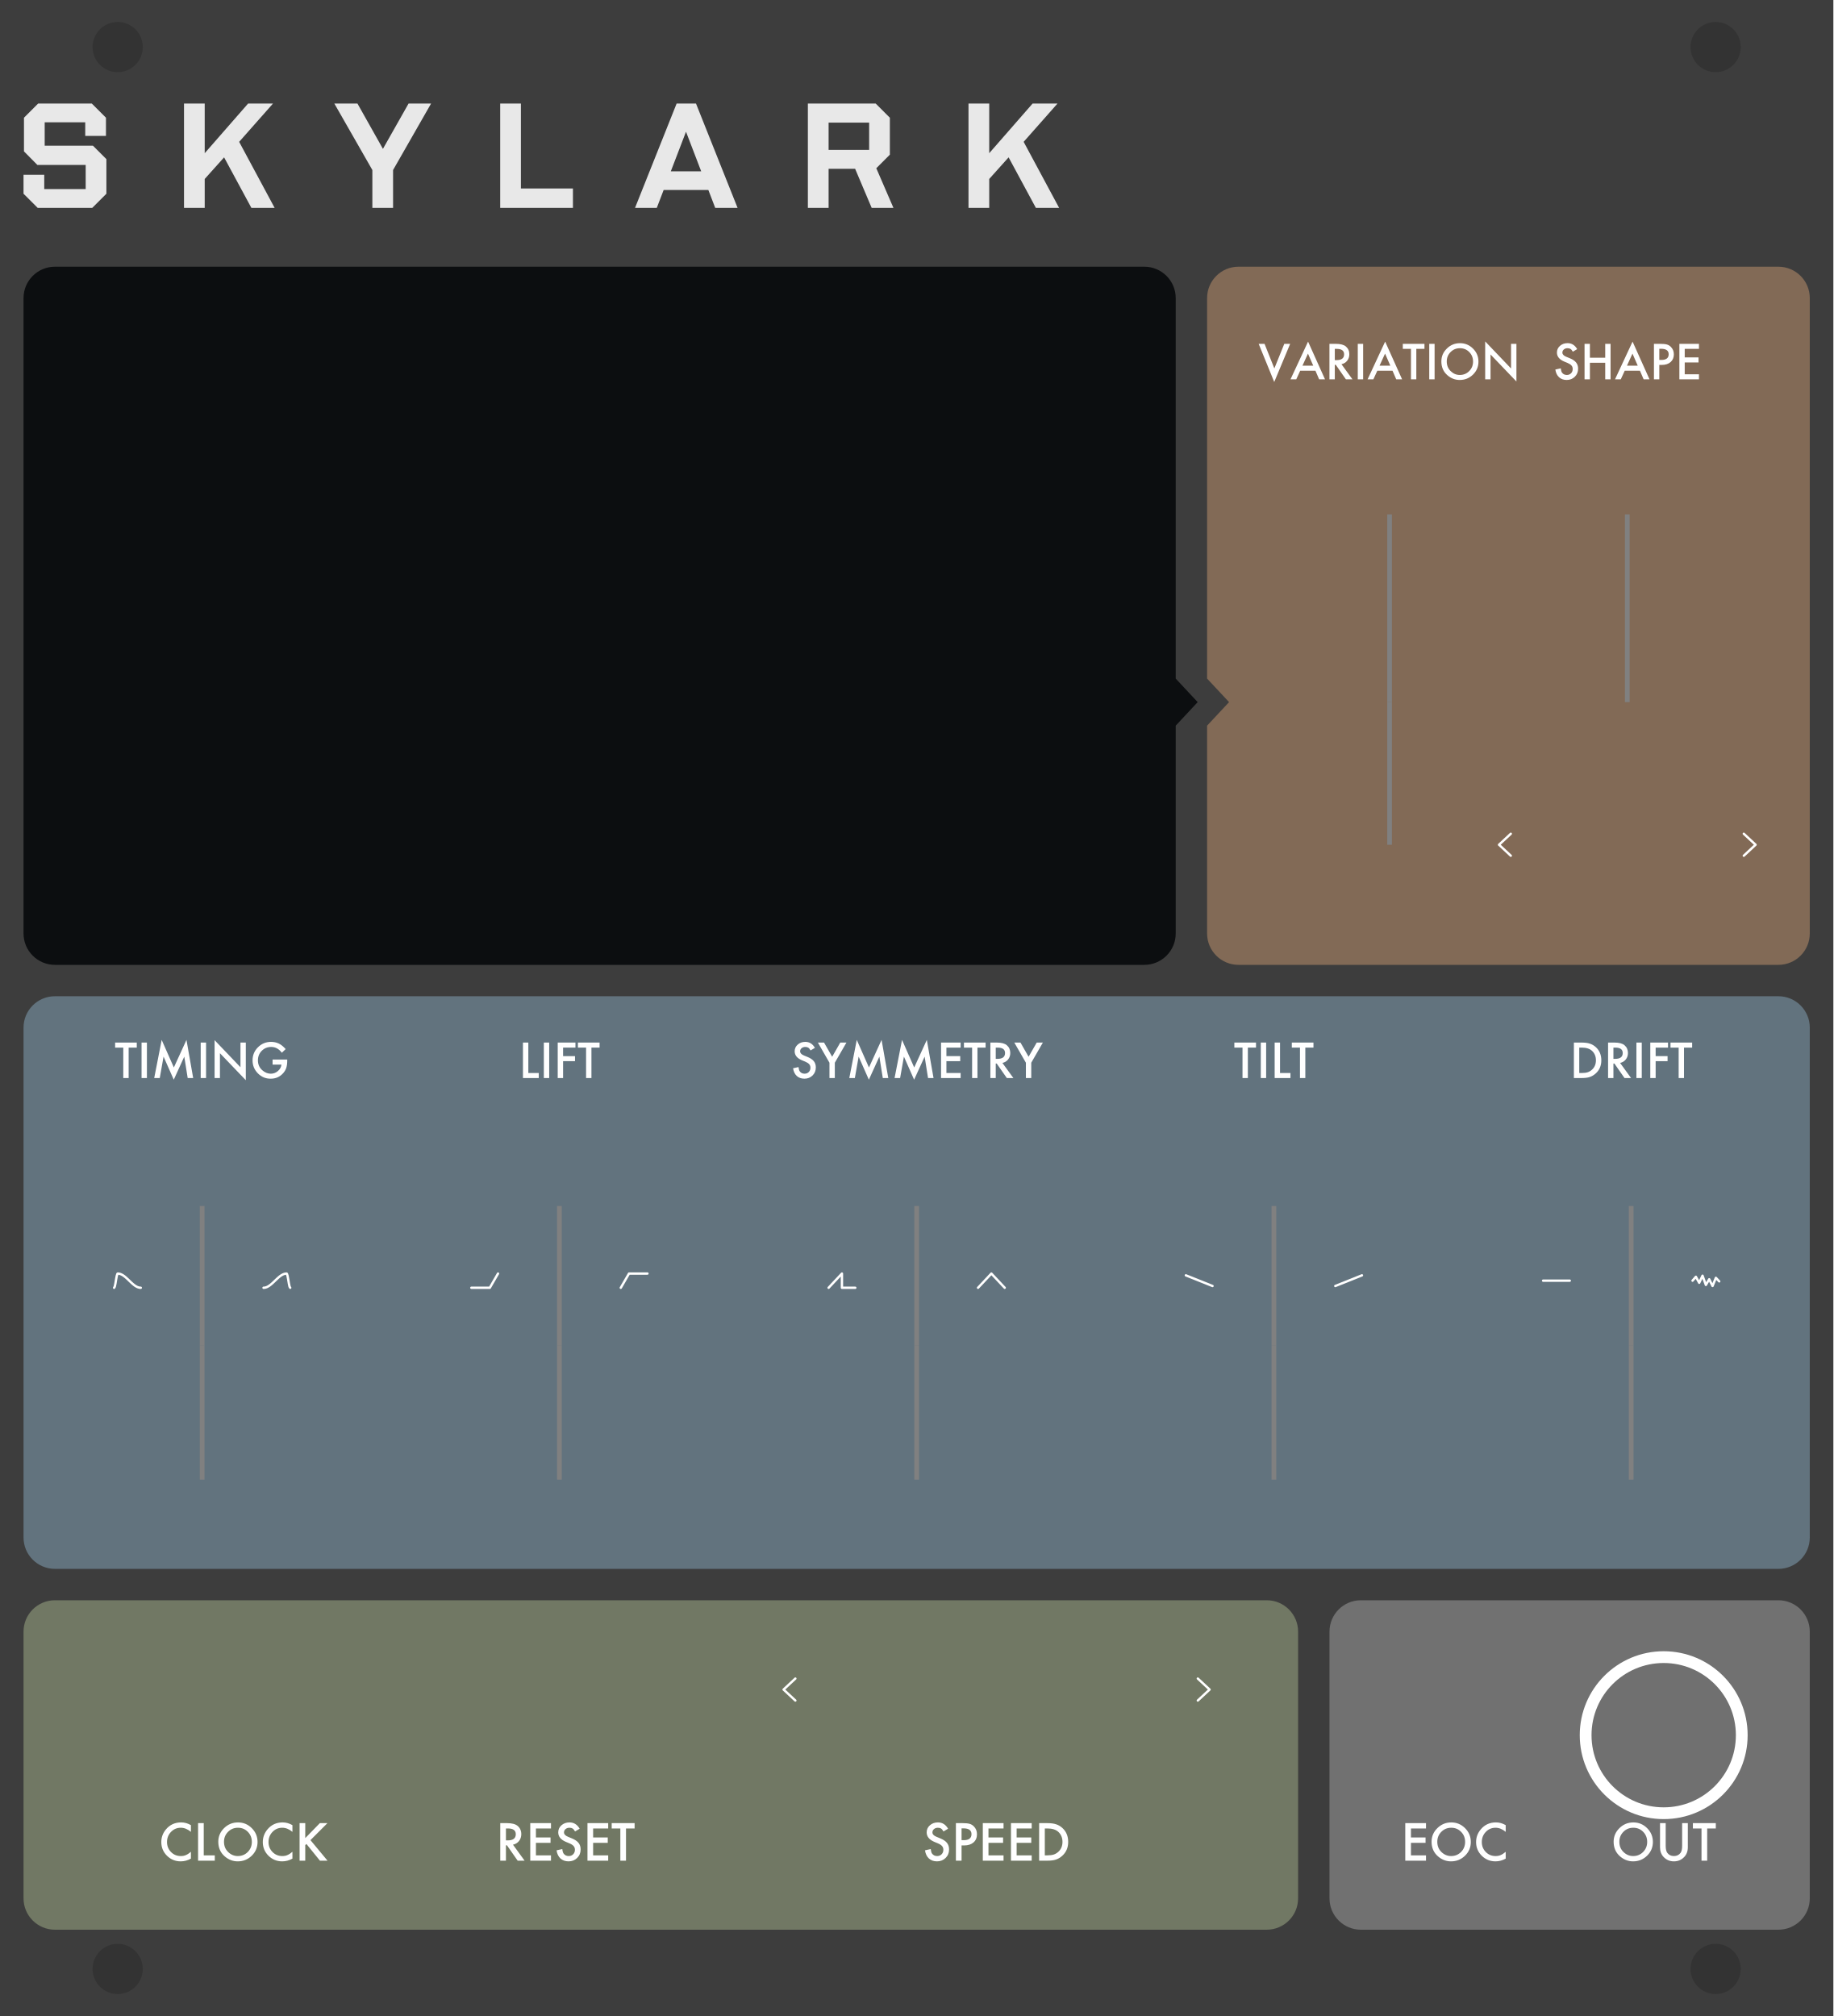
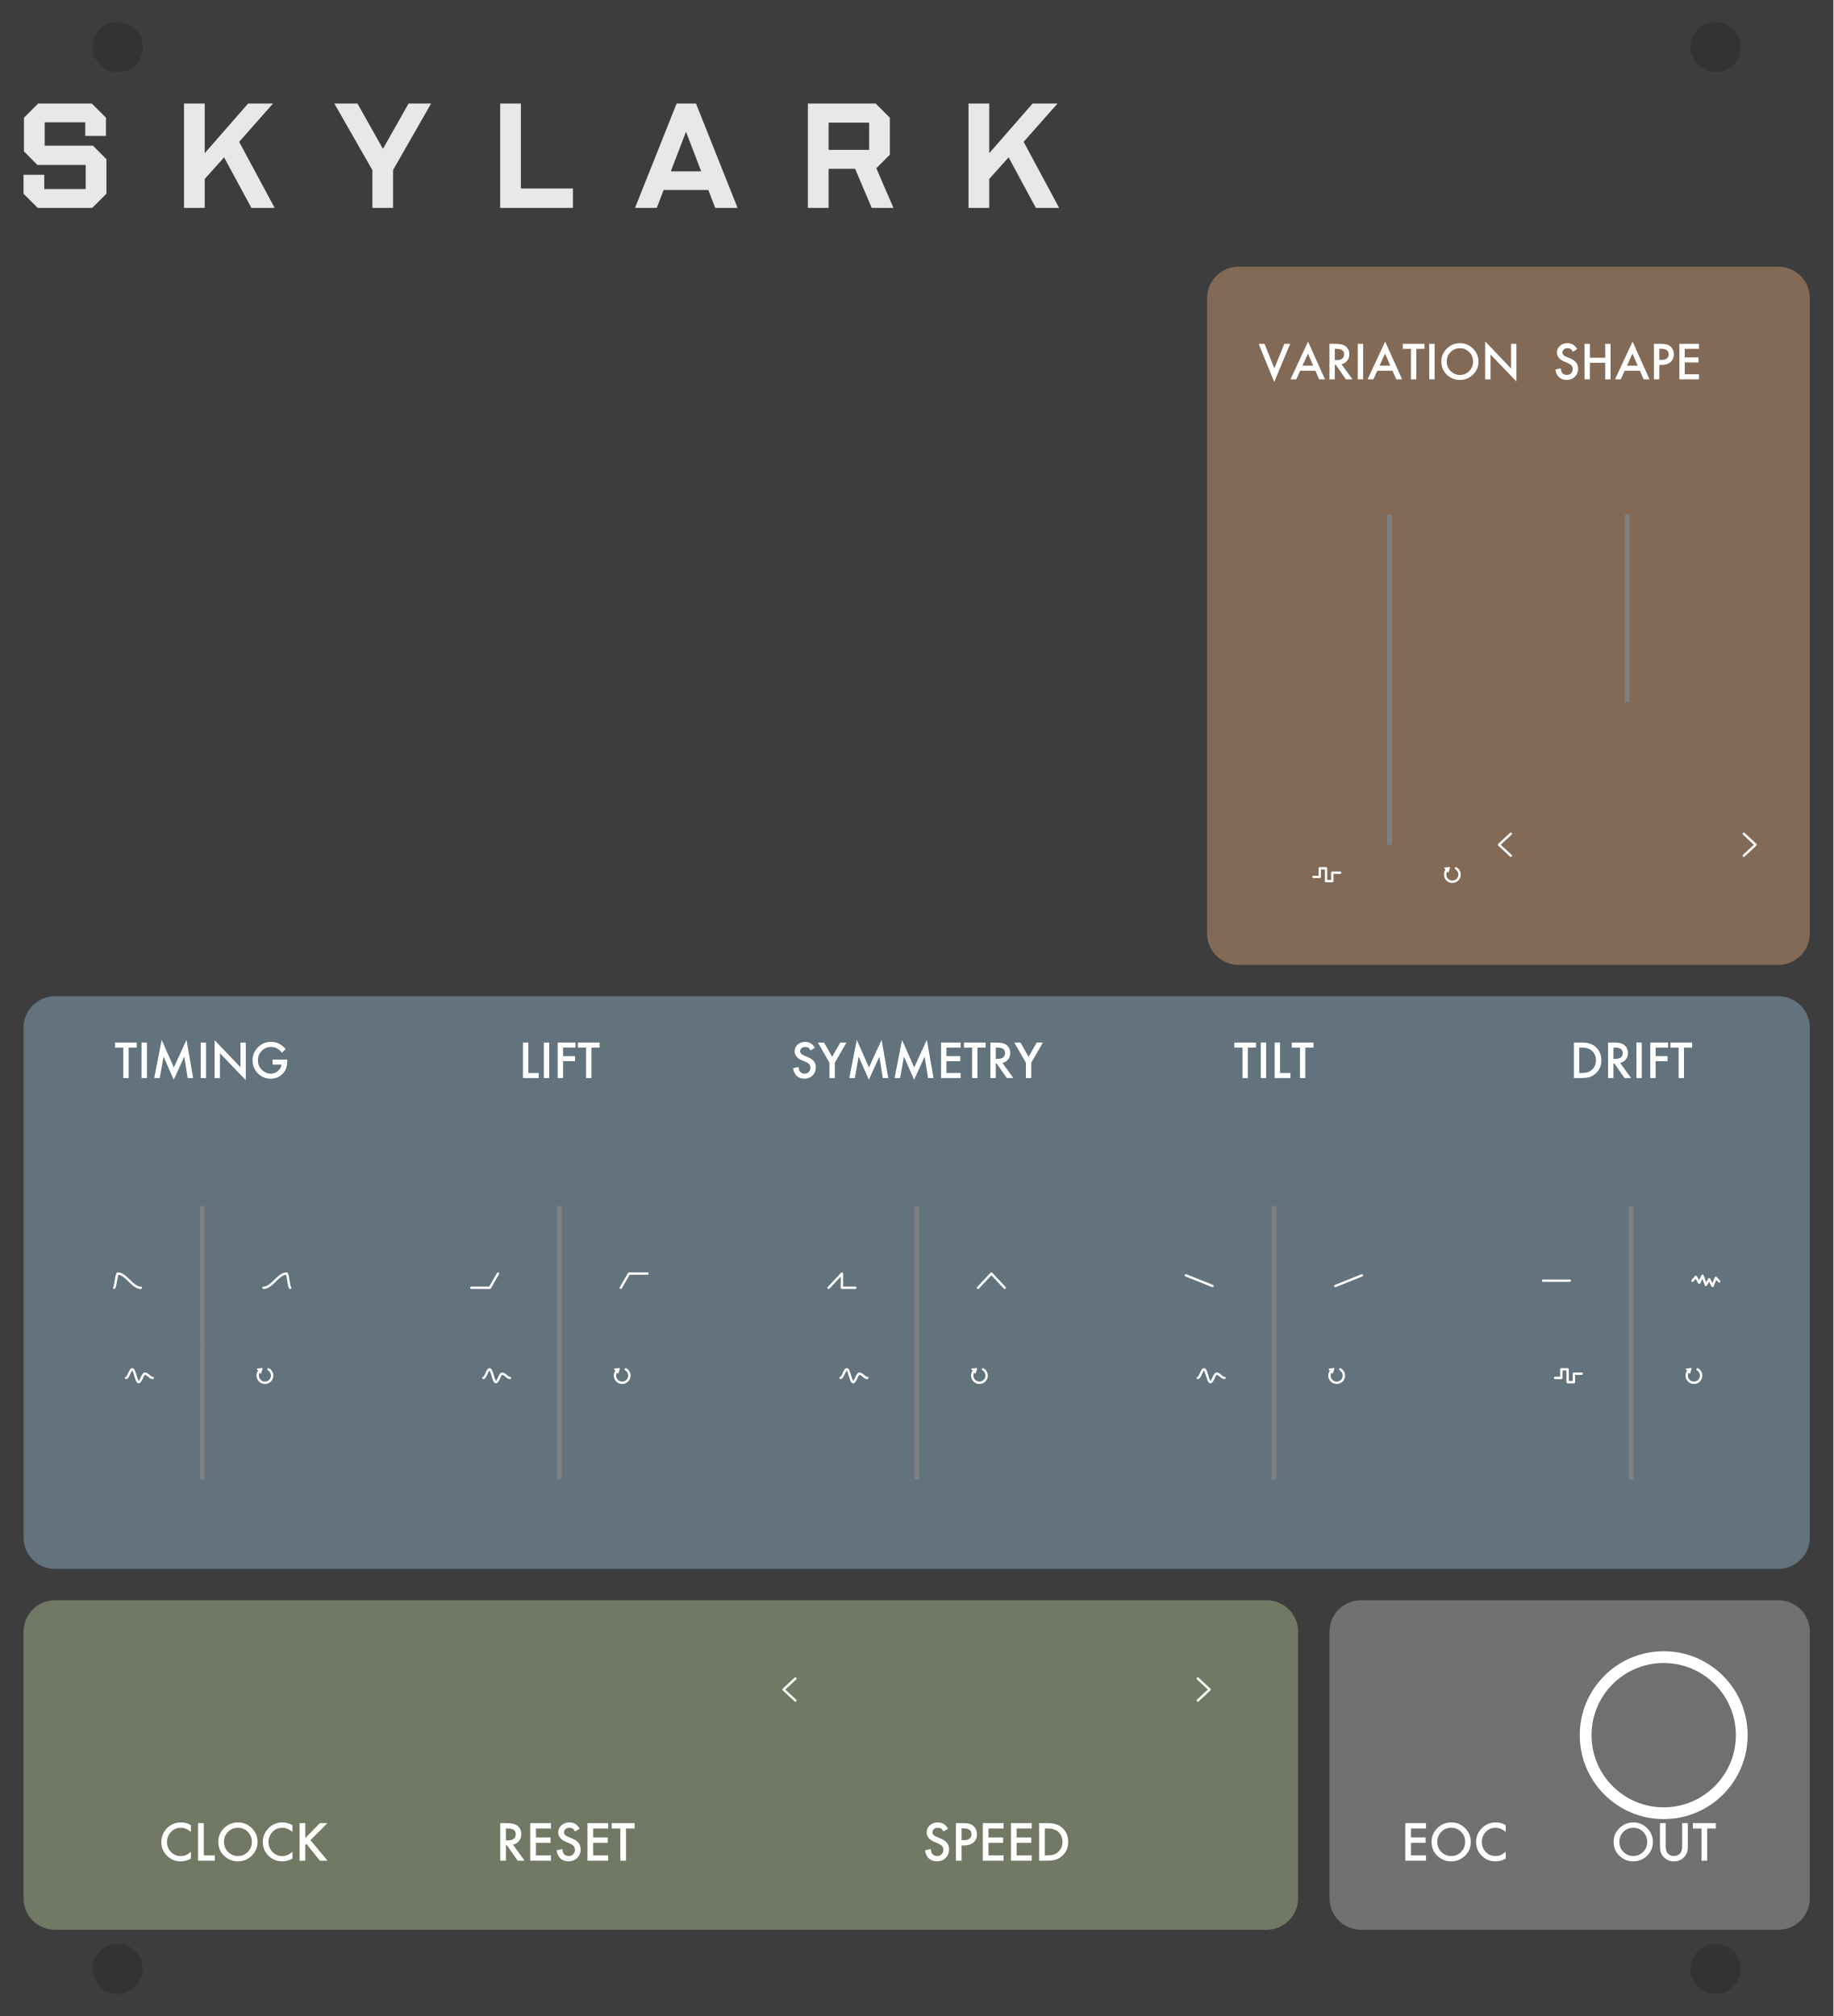
<svg xmlns="http://www.w3.org/2000/svg" version="1.1" width="116.84mm" height="128.5mm" viewBox="0 0 116.84 128.5">
  <g id="panel">
    <rect x="0" y="0" width="116.84" height="128.5" fill="#3d3d3d" />
-     <path class="zone" d="M3.5,17 H72.93 A2,2 0 0 1 74.93,19 V43.253 L76.33,44.753 L74.93,46.253 V59.5 A2,2 0 0 1 72.93,61.5 H3.5 A2,2 0 0 1 1.5,59.5 V19 A2,2 0 0 1 3.5,17 Z" fill="#0c0e10" fill-opacity="1.0" />
-     <path class="zone" d="M78.93,17 H113.34 A2,2 0 0 1 115.34,19 V59.5 A2,2 0 0 1 113.34,61.5 H78.93 A2,2 0 0 1 76.93,59.5 V46.253 L78.33,44.753 L76.93,43.253 V19 A2,2 0 0 1 78.93,17 Z" fill="#b98f6a" fill-opacity="0.55" />
+     <rect class="zone" x="76.93" y="17.00" width="38.41" height="44.50" rx="2.00" fill="#b98f6a" fill-opacity="0.55" />
    <rect class="zone" x="1.50" y="63.50" width="113.84" height="36.50" rx="2.00" fill="#7f9fb3" fill-opacity="0.55" />
    <rect class="zone" x="1.50" y="102.00" width="81.23" height="21.00" rx="2.00" fill="#9aa883" fill-opacity="0.55" />
    <rect class="zone" x="84.73" y="102.00" width="30.61" height="21.00" rx="2.00" fill="#9a9a9a" fill-opacity="0.55" />
    <rect class="zone" x="100.68" y="105.25" width="10.70" height="10.70" rx="5.35" fill="#ffffff" fill-opacity="1.0" />
    <rect class="zone" x="101.43" y="106.00" width="9.20" height="9.20" rx="4.60" fill="#707070" fill-opacity="1.0" />
    <circle cx="7.5" cy="3.0" r="1.6" fill="#333333" />
    <circle cx="109.34" cy="3.0" r="1.6" fill="#333333" />
    <circle cx="7.5" cy="125.5" r="1.6" fill="#333333" />
    <circle cx="109.34" cy="125.5" r="1.6" fill="#333333" />
    <rect x="88.41" y="32.791" width="0.3" height="11.962" fill="#808080" />
    <rect x="88.41" y="44.753" width="0.3" height="9.091" fill="#808080" />
    <rect x="103.56" y="32.791" width="0.3" height="11.962" fill="#808080" />
    <rect x="12.734" y="76.868" width="0.3" height="8.911" fill="#808080" />
    <rect x="12.734" y="85.779" width="0.3" height="8.533" fill="#808080" />
    <rect x="35.502" y="76.868" width="0.3" height="8.911" fill="#808080" />
    <rect x="35.502" y="85.779" width="0.3" height="8.533" fill="#808080" />
    <rect x="58.27" y="76.868" width="0.3" height="8.911" fill="#808080" />
    <rect x="58.27" y="85.779" width="0.3" height="8.533" fill="#808080" />
    <rect x="81.038" y="76.868" width="0.3" height="8.911" fill="#808080" />
    <rect x="81.038" y="85.779" width="0.3" height="8.533" fill="#808080" />
    <rect x="103.806" y="76.868" width="0.3" height="8.911" fill="#808080" />
    <rect x="103.806" y="85.779" width="0.3" height="8.533" fill="#808080" />
    <path fill="#e8e8e8" d="M2.402 13.25H5.879L6.781 12.348V10.143L5.926 9.288H2.848V7.797H5.432V8.662H6.753V7.503L5.85 6.6H2.43L1.528 7.503V9.649L2.383 10.514H5.461V12.053H2.82V11.141H1.499V12.348Z M11.727 13.25H13.047V11.407L14.282 10.03L16.021 13.25H17.503L15.242 9.041L17.398 6.6H15.812L13.047 9.764V6.6H11.727Z M23.731 13.25H25.051V10.837L27.474 6.6H26.039L24.405 9.488L22.781 6.6H21.308L23.731 10.837Z M31.878 13.25H36.514V12.015H33.198V6.6H31.878Z M40.471 13.25H41.858L42.295 12.11H45.145L45.582 13.25H47.007L44.357 6.6H43.122ZM42.751 10.922 43.72 8.396 44.689 10.922Z M51.487 13.25H52.808V10.761H54.499L55.553 13.25H56.94L55.848 10.723L56.712 9.858V7.503L55.81 6.6H51.487ZM52.808 9.555V7.816H55.392V9.555Z M61.724 13.25H63.045V11.407L64.28 10.03L66.018 13.25H67.5L65.239 9.041L67.396 6.6H65.809L63.045 9.764V6.6H61.724Z" />
    <path fill="#ffffff" d="M80.591 21.916 81.216 23.484 81.85 21.916H82.224L81.209 24.348L80.217 21.916Z M83.834 23.629H82.865L82.613 24.178H82.246L83.365 21.774L84.445 24.178H84.071ZM83.695 23.308 83.359 22.539 83.008 23.308Z M85.493 23.214 86.194 24.178H85.776L85.13 23.252H85.069V24.178H84.727V21.916H85.127Q85.575 21.916 85.775 22.085Q85.994 22.272 85.994 22.58Q85.994 22.82 85.857 22.993Q85.719 23.166 85.493 23.214ZM85.069 22.955H85.177Q85.662 22.955 85.662 22.584Q85.662 22.237 85.19 22.237H85.069Z M86.875 21.916V24.178H86.533V21.916Z M88.747 23.629H87.779L87.527 24.178H87.159L88.278 21.774L89.358 24.178H88.984ZM88.608 23.308 88.272 22.539 87.921 23.308Z M90.264 22.237V24.178H89.923V22.237H89.403V21.916H90.783V22.237Z M91.429 21.916V24.178H91.088V21.916Z M91.86 23.037Q91.86 22.559 92.21 22.217Q92.558 21.874 93.048 21.874Q93.531 21.874 93.877 22.22Q94.224 22.565 94.224 23.05Q94.224 23.538 93.875 23.878Q93.525 24.219 93.03 24.219Q92.592 24.219 92.243 23.916Q91.86 23.58 91.86 23.037ZM92.204 23.041Q92.204 23.416 92.456 23.658Q92.706 23.9 93.034 23.9Q93.39 23.9 93.635 23.654Q93.88 23.405 93.88 23.047Q93.88 22.685 93.638 22.441Q93.398 22.195 93.043 22.195Q92.69 22.195 92.447 22.441Q92.204 22.684 92.204 23.041Z M94.653 24.178V21.762L96.302 23.488V21.916H96.644V24.316L94.994 22.595V24.178Z" />
    <path fill="#ffffff" d="M100.516 22.253 100.239 22.417Q100.161 22.282 100.091 22.241Q100.018 22.195 99.902 22.195Q99.76 22.195 99.666 22.275Q99.573 22.354 99.573 22.474Q99.573 22.64 99.819 22.741L100.044 22.833Q100.32 22.945 100.447 23.105Q100.575 23.265 100.575 23.498Q100.575 23.81 100.366 24.014Q100.157 24.219 99.846 24.219Q99.552 24.219 99.36 24.045Q99.171 23.87 99.124 23.554L99.47 23.478Q99.493 23.677 99.552 23.753Q99.658 23.9 99.86 23.9Q100.019 23.9 100.125 23.793Q100.23 23.686 100.23 23.522Q100.23 23.456 100.212 23.401Q100.194 23.346 100.155 23.3Q100.116 23.254 100.054 23.213Q99.993 23.173 99.908 23.136L99.69 23.046Q99.225 22.849 99.225 22.471Q99.225 22.217 99.42 22.045Q99.615 21.872 99.905 21.872Q100.296 21.872 100.516 22.253Z M101.327 22.801H102.303V21.916H102.644V24.178H102.303V23.122H101.327V24.178H100.986V21.916H101.327Z M104.515 23.629H103.547L103.295 24.178H102.927L104.046 21.774L105.126 24.178H104.752ZM104.376 23.308 104.04 22.539 103.689 23.308Z M105.75 23.26V24.178H105.408V21.916H105.795Q106.079 21.916 106.224 21.956Q106.371 21.995 106.482 22.105Q106.677 22.296 106.677 22.586Q106.677 22.896 106.469 23.078Q106.261 23.26 105.908 23.26ZM105.75 22.943H105.877Q106.347 22.943 106.347 22.581Q106.347 22.231 105.863 22.231H105.75Z M108.277 22.237H107.37V22.781H108.25V23.101H107.37V23.857H108.277V24.178H107.029V21.916H108.277Z" />
    <path fill="#ffffff" d="M8.199 66.774V68.715H7.857V66.774H7.337V66.453H8.717V66.774Z M9.363 66.453V68.715H9.022V66.453Z M9.828 68.715 10.304 66.283 11.08 68.041 11.884 66.283 12.312 68.715H11.962L11.744 67.35L11.074 68.819L10.424 67.348L10.181 68.715Z M13.132 66.453V68.715H12.791V66.453Z M13.676 68.715V66.299L15.325 68.025V66.453H15.666V68.853L14.017 67.132V68.715Z M17.372 67.537H18.306V67.612Q18.306 67.867 18.246 68.063Q18.187 68.245 18.048 68.403Q17.733 68.757 17.247 68.757Q16.772 68.757 16.434 68.415Q16.096 68.07 16.096 67.589Q16.096 67.096 16.44 66.754Q16.784 66.409 17.278 66.409Q17.543 66.409 17.773 66.518Q17.993 66.626 18.205 66.869L17.962 67.102Q17.684 66.732 17.284 66.732Q16.925 66.732 16.682 66.979Q16.438 67.222 16.438 67.589Q16.438 67.966 16.709 68.211Q16.963 68.438 17.259 68.438Q17.511 68.438 17.711 68.268Q17.912 68.097 17.936 67.858H17.372Z" />
    <path fill="#ffffff" d="M33.671 66.453V68.394H34.336V68.715H33.329V66.453Z M35.001 66.453V68.715H34.66V66.453Z M36.674 66.774H35.886V67.318H36.646V67.638H35.886V68.715H35.544V66.453H36.674Z M37.693 66.774V68.715H37.352V66.774H36.832V66.453H38.212V66.774Z" />
    <path fill="#ffffff" d="M51.936 66.79 51.659 66.954Q51.581 66.819 51.511 66.778Q51.438 66.732 51.322 66.732Q51.18 66.732 51.086 66.812Q50.993 66.891 50.993 67.011Q50.993 67.177 51.239 67.278L51.464 67.37Q51.74 67.482 51.867 67.642Q51.994 67.802 51.994 68.035Q51.994 68.347 51.786 68.551Q51.577 68.756 51.266 68.756Q50.972 68.756 50.78 68.582Q50.591 68.407 50.544 68.091L50.89 68.015Q50.913 68.214 50.972 68.29Q51.077 68.437 51.28 68.437Q51.439 68.437 51.545 68.33Q51.65 68.223 51.65 68.059Q51.65 67.993 51.632 67.938Q51.614 67.883 51.575 67.837Q51.536 67.791 51.474 67.75Q51.413 67.71 51.328 67.673L51.11 67.583Q50.645 67.386 50.645 67.008Q50.645 66.754 50.84 66.582Q51.035 66.409 51.325 66.409Q51.716 66.409 51.936 66.79Z M52.863 67.738 52.125 66.453H52.517L53.035 67.357L53.553 66.453H53.946L53.204 67.738V68.715H52.863Z M54.127 68.715 54.603 66.283 55.38 68.041 56.184 66.283 56.612 68.715H56.262L56.043 67.35L55.374 68.819L54.723 67.348L54.48 68.715Z M57.012 68.715 57.488 66.283 58.264 68.041 59.068 66.283 59.496 68.715H59.146L58.928 67.35L58.258 68.819L57.608 67.348L57.365 68.715Z M61.223 66.774H60.316V67.318H61.197V67.638H60.316V68.394H61.223V68.715H59.975V66.453H61.223Z M62.295 66.774V68.715H61.954V66.774H61.434V66.453H62.814V66.774Z M63.885 67.751 64.585 68.715H64.167L63.521 67.789H63.46V68.715H63.118V66.453H63.518Q63.967 66.453 64.166 66.622Q64.386 66.809 64.386 67.117Q64.386 67.357 64.248 67.53Q64.11 67.703 63.885 67.751ZM63.46 67.492H63.568Q64.053 67.492 64.053 67.121Q64.053 66.774 63.581 66.774H63.46Z M65.382 67.738 64.643 66.453H65.036L65.553 67.357L66.072 66.453H66.464L65.723 67.738V68.715H65.382Z" />
    <path fill="#ffffff" d="M79.528 66.774V68.715H79.187V66.774H78.667V66.453H80.047V66.774Z M80.693 66.453V68.715H80.352V66.453Z M81.578 66.453V68.394H82.243V68.715H81.236V66.453Z M83.19 66.774V68.715H82.849V66.774H82.329V66.453H83.709V66.774Z" />
    <path fill="#ffffff" d="M100.306 68.715V66.453H100.781Q101.122 66.453 101.32 66.521Q101.532 66.587 101.705 66.745Q102.055 67.064 102.055 67.584Q102.055 68.106 101.691 68.428Q101.508 68.589 101.307 68.652Q101.119 68.715 100.775 68.715ZM100.648 68.394H100.801Q101.031 68.394 101.184 68.346Q101.336 68.295 101.459 68.183Q101.711 67.953 101.711 67.584Q101.711 67.212 101.462 66.981Q101.238 66.774 100.801 66.774H100.648Z M103.251 67.751 103.951 68.715H103.533L102.887 67.789H102.826V68.715H102.485V66.453H102.884Q103.333 66.453 103.532 66.622Q103.752 66.809 103.752 67.117Q103.752 67.357 103.614 67.53Q103.476 67.703 103.251 67.751ZM102.826 67.492H102.934Q103.419 67.492 103.419 67.121Q103.419 66.774 102.947 66.774H102.826Z M104.632 66.453V68.715H104.291V66.453Z M106.305 66.774H105.517V67.318H106.277V67.638H105.517V68.715H105.175V66.453H106.305Z M107.324 66.774V68.715H106.983V66.774H106.463V66.453H107.843V66.774Z" />
    <path fill="#ffffff" d="M12.168 116.335V116.763Q11.855 116.501 11.52 116.501Q11.151 116.501 10.898 116.766Q10.644 117.03 10.644 117.411Q10.644 117.788 10.898 118.047Q11.152 118.305 11.521 118.305Q11.712 118.305 11.845 118.243Q11.92 118.212 12 118.16Q12.079 118.107 12.168 118.033V118.468Q11.858 118.643 11.517 118.643Q11.004 118.643 10.641 118.285Q10.28 117.924 10.28 117.414Q10.28 116.957 10.582 116.599Q10.954 116.16 11.545 116.16Q11.867 116.16 12.168 116.335Z M12.985 116.206V118.26H13.689V118.6H12.624V116.206Z M13.912 117.392Q13.912 116.887 14.282 116.524Q14.651 116.161 15.169 116.161Q15.681 116.161 16.047 116.527Q16.414 116.893 16.414 117.406Q16.414 117.923 16.045 118.282Q15.675 118.643 15.151 118.643Q14.687 118.643 14.318 118.322Q13.912 117.967 13.912 117.392ZM14.276 117.397Q14.276 117.794 14.543 118.05Q14.808 118.305 15.155 118.305Q15.532 118.305 15.791 118.045Q16.05 117.781 16.05 117.403Q16.05 117.02 15.794 116.761Q15.54 116.501 15.165 116.501Q14.791 116.501 14.534 116.761Q14.276 117.019 14.276 117.397Z M18.637 116.335V116.763Q18.324 116.501 17.989 116.501Q17.62 116.501 17.367 116.766Q17.113 117.03 17.113 117.411Q17.113 117.788 17.367 118.047Q17.622 118.305 17.991 118.305Q18.181 118.305 18.315 118.243Q18.389 118.212 18.469 118.16Q18.549 118.107 18.637 118.033V118.468Q18.327 118.643 17.986 118.643Q17.473 118.643 17.11 118.285Q16.749 117.924 16.749 117.414Q16.749 116.957 17.051 116.599Q17.423 116.16 18.014 116.16Q18.336 116.16 18.637 116.335Z M19.454 117.161 20.386 116.206H20.868L19.786 117.29L20.874 118.6H20.391L19.529 117.535L19.454 117.609V118.6H19.093V116.206H19.454Z" />
    <path fill="#ffffff" d="M32.693 117.58 33.434 118.6H32.992L32.309 117.62H32.244V118.6H31.882V116.206H32.306Q32.78 116.206 32.991 116.385Q33.223 116.583 33.223 116.909Q33.223 117.163 33.078 117.346Q32.932 117.529 32.693 117.58ZM32.244 117.306H32.358Q32.872 117.306 32.872 116.913Q32.872 116.546 32.372 116.546H32.244Z M35.115 116.546H34.155V117.121H35.087V117.461H34.155V118.26H35.115V118.6H33.794V116.206H35.115Z M36.943 116.563 36.65 116.737Q36.567 116.594 36.493 116.551Q36.415 116.501 36.293 116.501Q36.143 116.501 36.043 116.586Q35.944 116.67 35.944 116.797Q35.944 116.972 36.205 117.079L36.443 117.177Q36.735 117.295 36.87 117.464Q37.005 117.634 37.005 117.881Q37.005 118.211 36.784 118.426Q36.563 118.643 36.234 118.643Q35.923 118.643 35.719 118.459Q35.519 118.274 35.47 117.94L35.836 117.859Q35.86 118.07 35.923 118.15Q36.034 118.305 36.248 118.305Q36.417 118.305 36.529 118.192Q36.64 118.079 36.64 117.905Q36.64 117.836 36.621 117.778Q36.602 117.719 36.56 117.671Q36.519 117.622 36.454 117.579Q36.389 117.536 36.299 117.498L36.068 117.402Q35.577 117.194 35.577 116.794Q35.577 116.524 35.783 116.343Q35.989 116.16 36.296 116.16Q36.71 116.16 36.943 116.563Z M38.761 116.546H37.801V117.121H38.733V117.461H37.801V118.26H38.761V118.6H37.44V116.206H38.761Z M39.896 116.546V118.6H39.535V116.546H38.984V116.206H40.445V116.546Z" />
    <path fill="#ffffff" d="M60.423 116.563 60.13 116.737Q60.048 116.594 59.974 116.551Q59.896 116.501 59.774 116.501Q59.624 116.501 59.524 116.586Q59.425 116.67 59.425 116.797Q59.425 116.972 59.686 117.079L59.924 117.177Q60.216 117.295 60.351 117.464Q60.486 117.634 60.486 117.881Q60.486 118.211 60.265 118.426Q60.044 118.643 59.715 118.643Q59.403 118.643 59.2 118.459Q59 118.274 58.951 117.94L59.317 117.859Q59.341 118.07 59.403 118.15Q59.515 118.305 59.729 118.305Q59.898 118.305 60.01 118.192Q60.121 118.079 60.121 117.905Q60.121 117.836 60.102 117.778Q60.082 117.719 60.041 117.671Q60 117.622 59.935 117.579Q59.87 117.536 59.78 117.498L59.549 117.402Q59.058 117.194 59.058 116.794Q59.058 116.524 59.264 116.343Q59.47 116.16 59.777 116.16Q60.191 116.16 60.423 116.563Z M61.282 117.628V118.6H60.921V116.206H61.33Q61.631 116.206 61.785 116.248Q61.94 116.29 62.057 116.406Q62.264 116.608 62.264 116.915Q62.264 117.243 62.044 117.436Q61.823 117.628 61.45 117.628ZM61.282 117.293H61.417Q61.915 117.293 61.915 116.91Q61.915 116.54 61.402 116.54H61.282Z M63.957 116.546H62.997V117.121H63.929V117.461H62.997V118.26H63.957V118.6H62.636V116.206H63.957Z M65.752 116.546H64.792V117.121H65.724V117.461H64.792V118.26H65.752V118.6H64.431V116.206H65.752Z M66.226 118.6V116.206H66.729Q67.09 116.206 67.299 116.278Q67.524 116.347 67.707 116.515Q68.077 116.853 68.077 117.403Q68.077 117.955 67.691 118.296Q67.497 118.467 67.285 118.533Q67.087 118.6 66.722 118.6ZM66.587 118.26H66.75Q66.994 118.26 67.155 118.209Q67.316 118.155 67.446 118.037Q67.713 117.794 67.713 117.403Q67.713 117.009 67.449 116.764Q67.212 116.546 66.75 116.546H66.587Z" />
    <path fill="#ffffff" d="M90.881 116.546H89.922V117.121H90.853V117.461H89.922V118.26H90.881V118.6H89.56V116.206H90.881Z M91.236 117.392Q91.236 116.887 91.607 116.524Q91.976 116.161 92.493 116.161Q93.005 116.161 93.371 116.527Q93.738 116.893 93.738 117.406Q93.738 117.923 93.369 118.282Q92.999 118.643 92.475 118.643Q92.011 118.643 91.642 118.322Q91.236 117.967 91.236 117.392ZM91.601 117.397Q91.601 117.794 91.867 118.05Q92.132 118.305 92.48 118.305Q92.856 118.305 93.115 118.045Q93.374 117.781 93.374 117.403Q93.374 117.02 93.118 116.761Q92.864 116.501 92.489 116.501Q92.115 116.501 91.858 116.761Q91.601 117.019 91.601 117.397Z M95.961 116.335V116.763Q95.648 116.501 95.313 116.501Q94.944 116.501 94.692 116.766Q94.438 117.03 94.438 117.411Q94.438 117.788 94.692 118.047Q94.946 118.305 95.315 118.305Q95.506 118.305 95.639 118.243Q95.713 118.212 95.793 118.16Q95.873 118.107 95.961 118.033V118.468Q95.651 118.643 95.31 118.643Q94.797 118.643 94.434 118.285Q94.073 117.924 94.073 117.414Q94.073 116.957 94.376 116.599Q94.748 116.16 95.338 116.16Q95.661 116.16 95.961 116.335Z" />
    <path fill="#ffffff" d="M102.839 117.392Q102.839 116.887 103.21 116.524Q103.579 116.161 104.097 116.161Q104.608 116.161 104.974 116.527Q105.341 116.893 105.341 117.406Q105.341 117.923 104.972 118.282Q104.602 118.643 104.078 118.643Q103.614 118.643 103.245 118.322Q102.839 117.967 102.839 117.392ZM103.204 117.397Q103.204 117.794 103.47 118.05Q103.735 118.305 104.083 118.305Q104.459 118.305 104.718 118.045Q104.977 117.781 104.977 117.403Q104.977 117.02 104.721 116.761Q104.467 116.501 104.092 116.501Q103.718 116.501 103.461 116.761Q103.204 117.019 103.204 117.397Z M106.157 116.206V117.648Q106.157 117.957 106.258 118.099Q106.408 118.305 106.681 118.305Q106.955 118.305 107.106 118.099Q107.206 117.961 107.206 117.648V116.206H107.568V117.747Q107.568 118.126 107.332 118.371Q107.067 118.643 106.681 118.643Q106.295 118.643 106.031 118.371Q105.796 118.126 105.796 117.747V116.206Z M108.802 116.546V118.6H108.44V116.546H107.89V116.206H109.351V116.546Z" />
  </g>
  <g id="glyphs">
    <polyline points="7.272,82.083 7.314,82.008 7.357,81.81 7.399,81.553 7.442,81.321 7.484,81.19 7.502,81.177 7.527,81.178 7.569,81.182 7.612,81.19 7.654,81.201 7.697,81.216 7.739,81.234 7.782,81.256 7.824,81.281 7.867,81.308 7.91,81.338 7.952,81.371 7.995,81.406 8.037,81.442 8.079,81.481 8.122,81.52 8.165,81.56 8.207,81.601 8.249,81.642 8.292,81.683 8.335,81.724 8.377,81.763 8.419,81.802 8.462,81.839 8.505,81.875 8.547,81.908 8.589,81.94 8.632,81.968 8.675,81.994 8.717,82.017 8.759,82.037 8.802,82.053 8.845,82.066 8.887,82.075 8.93,82.081 8.972,82.083" fill="none" stroke="#ffffff" stroke-width="0.15" stroke-linecap="round" stroke-linejoin="round" />
    <polyline points="16.796,82.083 16.838,82.081 16.881,82.075 16.924,82.066 16.966,82.053 17.009,82.037 17.051,82.017 17.093,81.994 17.136,81.968 17.178,81.94 17.221,81.908 17.264,81.875 17.306,81.839 17.349,81.802 17.391,81.763 17.433,81.724 17.476,81.683 17.518,81.642 17.561,81.601 17.604,81.56 17.646,81.52 17.689,81.481 17.731,81.442 17.773,81.406 17.816,81.371 17.858,81.338 17.901,81.308 17.944,81.281 17.986,81.256 18.029,81.234 18.071,81.216 18.113,81.201 18.156,81.19 18.198,81.182 18.241,81.178 18.266,81.177 18.284,81.19 18.326,81.321 18.369,81.553 18.411,81.81 18.453,82.008 18.496,82.083" fill="none" stroke="#ffffff" stroke-width="0.15" stroke-linecap="round" stroke-linejoin="round" />
    <polyline points="30.04,82.083 31.217,82.083 31.74,81.177" fill="none" stroke="#ffffff" stroke-width="0.15" stroke-linecap="round" stroke-linejoin="round" />
    <polyline points="39.564,82.083 40.087,81.177 41.264,81.177" fill="none" stroke="#ffffff" stroke-width="0.15" stroke-linecap="round" stroke-linejoin="round" />
    <polyline points="52.808,82.083 53.658,81.177 53.658,82.083 54.508,82.083" fill="none" stroke="#ffffff" stroke-width="0.15" stroke-linecap="round" stroke-linejoin="round" />
    <polyline points="62.332,82.083 63.182,81.177 64.032,82.083" fill="none" stroke="#ffffff" stroke-width="0.15" stroke-linecap="round" stroke-linejoin="round" />
    <polyline points="75.576,81.29 77.276,81.97" fill="none" stroke="#ffffff" stroke-width="0.15" stroke-linecap="round" stroke-linejoin="round" />
    <polyline points="85.1,81.97 86.8,81.29" fill="none" stroke="#ffffff" stroke-width="0.15" stroke-linecap="round" stroke-linejoin="round" />
    <polyline points="98.344,81.63 100.044,81.63" fill="none" stroke="#ffffff" stroke-width="0.15" stroke-linecap="round" stroke-linejoin="round" />
    <polyline points="107.868,81.63 108.081,81.381 108.293,81.766 108.505,81.313 108.718,81.902 108.93,81.54 109.143,81.969 109.356,81.449 109.568,81.675" fill="none" stroke="#ffffff" stroke-width="0.15" stroke-linecap="round" stroke-linejoin="round" />
+     <polyline points="83.71,55.894 84.11,55.894 84.11,55.344 84.51,55.344 84.51,56.164 84.91,56.164 84.91,55.624 85.41,55.624" fill="none" stroke="#ffffff" stroke-width="0.15" stroke-linecap="round" stroke-linejoin="round" />
+     <polyline points="92.79,55.346 92.868,55.403 92.933,55.475 92.981,55.559 93.01,55.651 93.02,55.747 93.009,55.844 92.978,55.935 92.929,56.019 92.863,56.09 92.784,56.146 92.695,56.184 92.6,56.202 92.503,56.2 92.409,56.178 92.321,56.137 92.244,56.079 92.181,56.005 92.135,55.92 92.108,55.827 92.1,55.731 92.113,55.635 92.146,55.544 92.197,55.461 92.264,55.392" fill="none" stroke="#ffffff" stroke-width="0.15" stroke-linecap="round" stroke-linejoin="round" />
+     <polygon points="92.384,55.291 92.294,55.589 92.075,55.328" fill="#ffffff" stroke="#ffffff" stroke-width="0.06" stroke-linejoin="round" />
+     <polyline points="8.034,87.829 8.067,87.82 8.101,87.792 8.134,87.749 8.167,87.692 8.201,87.625 8.234,87.554 8.267,87.483 8.301,87.416 8.334,87.359 8.367,87.316 8.401,87.288 8.434,87.279 8.467,87.293 8.501,87.334 8.534,87.399 8.567,87.484 8.601,87.583 8.634,87.689 8.667,87.795 8.701,87.894 8.734,87.979 8.767,88.044 8.801,88.085 8.834,88.099 8.867,88.09 8.901,88.063 8.934,88.02 8.967,87.964 9.001,87.899 9.034,87.829 9.067,87.759 9.101,87.694 9.134,87.638 9.167,87.595 9.201,87.568 9.234,87.559 9.276,87.564 9.317,87.577 9.359,87.599 9.401,87.626 9.442,87.659 9.484,87.694 9.526,87.729 9.567,87.761 9.609,87.79 9.651,87.811 9.692,87.824 9.734,87.829" fill="none" stroke="#ffffff" stroke-width="0.15" stroke-linecap="round" stroke-linejoin="round" />
+     <polyline points="17.114,87.281 17.192,87.338 17.257,87.41 17.305,87.494 17.334,87.586 17.344,87.682 17.333,87.779 17.302,87.87 17.253,87.954 17.187,88.025 17.108,88.081 17.019,88.119 16.924,88.137 16.827,88.135 16.733,88.114 16.645,88.072 16.568,88.014 16.505,87.94 16.459,87.855 16.432,87.762 16.424,87.666 16.437,87.57 16.47,87.479 16.521,87.396 16.588,87.327" fill="none" stroke="#ffffff" stroke-width="0.15" stroke-linecap="round" stroke-linejoin="round" />
+     <polygon points="16.708,87.226 16.618,87.524 16.399,87.263" fill="#ffffff" stroke="#ffffff" stroke-width="0.06" stroke-linejoin="round" />
+     <polyline points="30.802,87.829 30.835,87.82 30.869,87.792 30.902,87.749 30.935,87.692 30.969,87.625 31.002,87.554 31.035,87.483 31.069,87.416 31.102,87.359 31.135,87.316 31.169,87.288 31.202,87.279 31.235,87.293 31.269,87.334 31.302,87.399 31.335,87.484 31.369,87.583 31.402,87.689 31.435,87.795 31.469,87.894 31.502,87.979 31.535,88.044 31.569,88.085 31.602,88.099 31.635,88.09 31.669,88.063 31.702,88.02 31.735,87.964 31.769,87.899 31.802,87.829 31.835,87.759 31.869,87.694 31.902,87.638 31.935,87.595 31.969,87.568 32.002,87.559 32.044,87.564 32.085,87.577 32.127,87.599 32.169,87.626 32.21,87.659 32.252,87.694 32.294,87.729 32.335,87.761 32.377,87.79 32.419,87.811 32.46,87.824 32.502,87.829" fill="none" stroke="#ffffff" stroke-width="0.15" stroke-linecap="round" stroke-linejoin="round" />
+     <polyline points="39.882,87.281 39.96,87.338 40.025,87.41 40.073,87.494 40.102,87.586 40.112,87.682 40.101,87.779 40.07,87.87 40.021,87.954 39.955,88.025 39.876,88.081 39.787,88.119 39.692,88.137 39.595,88.135 39.501,88.114 39.413,88.072 39.336,88.014 39.273,87.94 39.227,87.855 39.2,87.762 39.192,87.666 39.205,87.57 39.238,87.479 39.289,87.396 39.356,87.327" fill="none" stroke="#ffffff" stroke-width="0.15" stroke-linecap="round" stroke-linejoin="round" />
+     <polygon points="39.476,87.226 39.386,87.524 39.167,87.263" fill="#ffffff" stroke="#ffffff" stroke-width="0.06" stroke-linejoin="round" />
+     <polyline points="53.57,87.829 53.603,87.82 53.637,87.792 53.67,87.749 53.703,87.692 53.737,87.625 53.77,87.554 53.803,87.483 53.837,87.416 53.87,87.359 53.903,87.316 53.937,87.288 53.97,87.279 54.003,87.293 54.037,87.334 54.07,87.399 54.103,87.484 54.137,87.583 54.17,87.689 54.203,87.795 54.237,87.894 54.27,87.979 54.303,88.044 54.337,88.085 54.37,88.099 54.403,88.09 54.437,88.063 54.47,88.02 54.503,87.964 54.537,87.899 54.57,87.829 54.603,87.759 54.637,87.694 54.67,87.638 54.703,87.595 54.737,87.568 54.77,87.559 54.812,87.564 54.853,87.577 54.895,87.599 54.937,87.626 54.978,87.659 55.02,87.694 55.062,87.729 55.103,87.761 55.145,87.79 55.187,87.811 55.228,87.824 55.27,87.829" fill="none" stroke="#ffffff" stroke-width="0.15" stroke-linecap="round" stroke-linejoin="round" />
+     <polyline points="62.65,87.281 62.728,87.338 62.793,87.41 62.841,87.494 62.87,87.586 62.88,87.682 62.869,87.779 62.838,87.87 62.789,87.954 62.723,88.025 62.644,88.081 62.555,88.119 62.46,88.137 62.363,88.135 62.269,88.114 62.181,88.072 62.104,88.014 62.041,87.94 61.995,87.855 61.968,87.762 61.96,87.666 61.973,87.57 62.006,87.479 62.057,87.396 62.124,87.327" fill="none" stroke="#ffffff" stroke-width="0.15" stroke-linecap="round" stroke-linejoin="round" />
+     <polygon points="62.244,87.226 62.154,87.524 61.935,87.263" fill="#ffffff" stroke="#ffffff" stroke-width="0.06" stroke-linejoin="round" />
+     <polyline points="76.338,87.829 76.371,87.82 76.405,87.792 76.438,87.749 76.471,87.692 76.505,87.625 76.538,87.554 76.571,87.483 76.605,87.416 76.638,87.359 76.671,87.316 76.705,87.288 76.738,87.279 76.771,87.293 76.805,87.334 76.838,87.399 76.871,87.484 76.905,87.583 76.938,87.689 76.971,87.795 77.005,87.894 77.038,87.979 77.071,88.044 77.105,88.085 77.138,88.099 77.171,88.09 77.205,88.063 77.238,88.02 77.271,87.964 77.305,87.899 77.338,87.829 77.371,87.759 77.405,87.694 77.438,87.638 77.471,87.595 77.505,87.568 77.538,87.559 77.58,87.564 77.621,87.577 77.663,87.599 77.705,87.626 77.746,87.659 77.788,87.694 77.83,87.729 77.871,87.761 77.913,87.79 77.955,87.811 77.996,87.824 78.038,87.829" fill="none" stroke="#ffffff" stroke-width="0.15" stroke-linecap="round" stroke-linejoin="round" />
+     <polyline points="85.418,87.281 85.496,87.338 85.561,87.41 85.609,87.494 85.638,87.586 85.648,87.682 85.637,87.779 85.606,87.87 85.557,87.954 85.491,88.025 85.412,88.081 85.323,88.119 85.228,88.137 85.131,88.135 85.037,88.114 84.949,88.072 84.872,88.014 84.809,87.94 84.763,87.855 84.736,87.762 84.728,87.666 84.741,87.57 84.774,87.479 84.825,87.396 84.892,87.327" fill="none" stroke="#ffffff" stroke-width="0.15" stroke-linecap="round" stroke-linejoin="round" />
+     <polygon points="85.012,87.226 84.922,87.524 84.703,87.263" fill="#ffffff" stroke="#ffffff" stroke-width="0.06" stroke-linejoin="round" />
+     <polyline points="99.106,87.829 99.506,87.829 99.506,87.279 99.906,87.279 99.906,88.099 100.306,88.099 100.306,87.559 100.806,87.559" fill="none" stroke="#ffffff" stroke-width="0.15" stroke-linecap="round" stroke-linejoin="round" />
+     <polyline points="108.186,87.281 108.264,87.338 108.329,87.41 108.377,87.494 108.406,87.586 108.416,87.682 108.405,87.779 108.374,87.87 108.325,87.954 108.259,88.025 108.18,88.081 108.091,88.119 107.996,88.137 107.899,88.135 107.805,88.114 107.717,88.072 107.64,88.014 107.577,87.94 107.531,87.855 107.504,87.762 107.496,87.666 107.509,87.57 107.542,87.479 107.593,87.396 107.66,87.327" fill="none" stroke="#ffffff" stroke-width="0.15" stroke-linecap="round" stroke-linejoin="round" />
+     <polygon points="107.78,87.226 107.69,87.524 107.471,87.263" fill="#ffffff" stroke="#ffffff" stroke-width="0.06" stroke-linejoin="round" />
    <polyline points="96.285,53.144 95.535,53.844 96.285,54.544" fill="none" stroke="#ffffff" stroke-width="0.15" stroke-linecap="round" stroke-linejoin="round" />
    <polyline points="111.135,53.144 111.885,53.844 111.135,54.544" fill="none" stroke="#ffffff" stroke-width="0.15" stroke-linecap="round" stroke-linejoin="round" />
    <polyline points="50.689,106.992 49.939,107.692 50.689,108.392" fill="none" stroke="#ffffff" stroke-width="0.15" stroke-linecap="round" stroke-linejoin="round" />
    <polyline points="76.339,106.992 77.089,107.692 76.339,108.392" fill="none" stroke="#ffffff" stroke-width="0.15" stroke-linecap="round" stroke-linejoin="round" />
  </g>
  <g id="components" style="display:none">
    <rect id="SCREEN#Widget" x="1.5" y="17.0" width="73.43" height="44.5" fill="#ffff00" />
    <circle id="VARIATION_PARAM#RoundBlackKnob" cx="88.56" cy="32.791" r="2" fill="#ff0000" />
    <circle id="SHAPE_PARAM#RoundBlackSnapKnob" cx="103.71" cy="32.791" r="2" fill="#ff0000" />
    <circle id="VARIATION_INPUT#PJ301MPort" cx="88.56" cy="44.753" r="2" fill="#00ff00" />
    <circle id="SHAPE_INPUT#PJ301MPort" cx="103.71" cy="44.753" r="2" fill="#00ff00" />
    <circle id="VARIATION_CV_PARAM#Trimpot" cx="88.56" cy="53.844" r="2" fill="#ff0000" />
    <circle id="SHAPE_PREV_PARAM#TL1105" cx="100.41" cy="53.844" r="2" fill="#ff0000" />
    <circle id="SHAPE_NEXT_PARAM#TL1105" cx="107.01" cy="53.844" r="2" fill="#ff0000" />
    <circle id="TIMING_PARAM#RoundBlackKnob" cx="12.884" cy="76.868" r="2" fill="#ff0000" />
    <circle id="LIFT_PARAM#RoundBlackKnob" cx="35.652" cy="76.868" r="2" fill="#ff0000" />
    <circle id="SYMMETRY_PARAM#RoundBlackKnob" cx="58.42" cy="76.868" r="2" fill="#ff0000" />
    <circle id="TILT_PARAM#RoundBlackKnob" cx="81.188" cy="76.868" r="2" fill="#ff0000" />
    <circle id="DRIFT_PARAM#RoundBlackKnob" cx="103.956" cy="76.868" r="2" fill="#ff0000" />
    <circle id="TIMING_CV_PARAM#Trimpot" cx="12.884" cy="85.779" r="2" fill="#ff0000" />
    <circle id="LIFT_CV_PARAM#Trimpot" cx="35.652" cy="85.779" r="2" fill="#ff0000" />
    <circle id="SYMMETRY_CV_PARAM#Trimpot" cx="58.42" cy="85.779" r="2" fill="#ff0000" />
    <circle id="TILT_CV_PARAM#Trimpot" cx="81.188" cy="85.779" r="2" fill="#ff0000" />
    <circle id="DRIFT_CV_PARAM#Trimpot" cx="103.956" cy="85.779" r="2" fill="#ff0000" />
    <circle id="TIMING_INPUT#PJ301MPort" cx="12.884" cy="94.312" r="2" fill="#00ff00" />
    <circle id="LIFT_INPUT#PJ301MPort" cx="35.652" cy="94.312" r="2" fill="#00ff00" />
    <circle id="SYMMETRY_INPUT#PJ301MPort" cx="58.42" cy="94.312" r="2" fill="#00ff00" />
    <circle id="TILT_INPUT#PJ301MPort" cx="81.188" cy="94.312" r="2" fill="#00ff00" />
    <circle id="DRIFT_INPUT#PJ301MPort" cx="103.956" cy="94.312" r="2" fill="#00ff00" />
    <circle id="BPM_PARAM#RoundBlackKnob" cx="10.261" cy="110.6" r="2" fill="#ff0000" />
    <circle id="CLOCK_INPUT#PJ301MPort" cx="20.761" cy="110.6" r="2" fill="#00ff00" />
    <circle id="RESET_PARAM#VCVButton" cx="31.788" cy="110.6" r="2" fill="#ff0000" />
    <circle id="RESET_INPUT#PJ301MPort" cx="40.288" cy="110.6" r="2" fill="#00ff00" />
    <circle id="SPEED_DOWN_PARAM#TL1105" cx="54.814" cy="107.692" r="2" fill="#ff0000" />
    <circle id="SPEED_RESET_PARAM#VCVButton" cx="63.514" cy="107.692" r="2" fill="#ff0000" />
    <circle id="SPEED_UP_PARAM#TL1105" cx="72.214" cy="107.692" r="2" fill="#ff0000" />
    <circle id="SPEED_DOWN_INPUT#PJ301MPort" cx="53.514" cy="115.892" r="2" fill="#00ff00" />
    <circle id="SPEED_UP_INPUT#PJ301MPort" cx="73.514" cy="115.892" r="2" fill="#00ff00" />
    <circle id="EOC_OUTPUT#PJ301MPort" cx="92.702" cy="110.6" r="2" fill="#0000ff" />
    <circle id="MAIN_OUTPUT#PJ301MPort" cx="106.029" cy="110.6" r="2" fill="#0000ff" />
  </g>
</svg>
